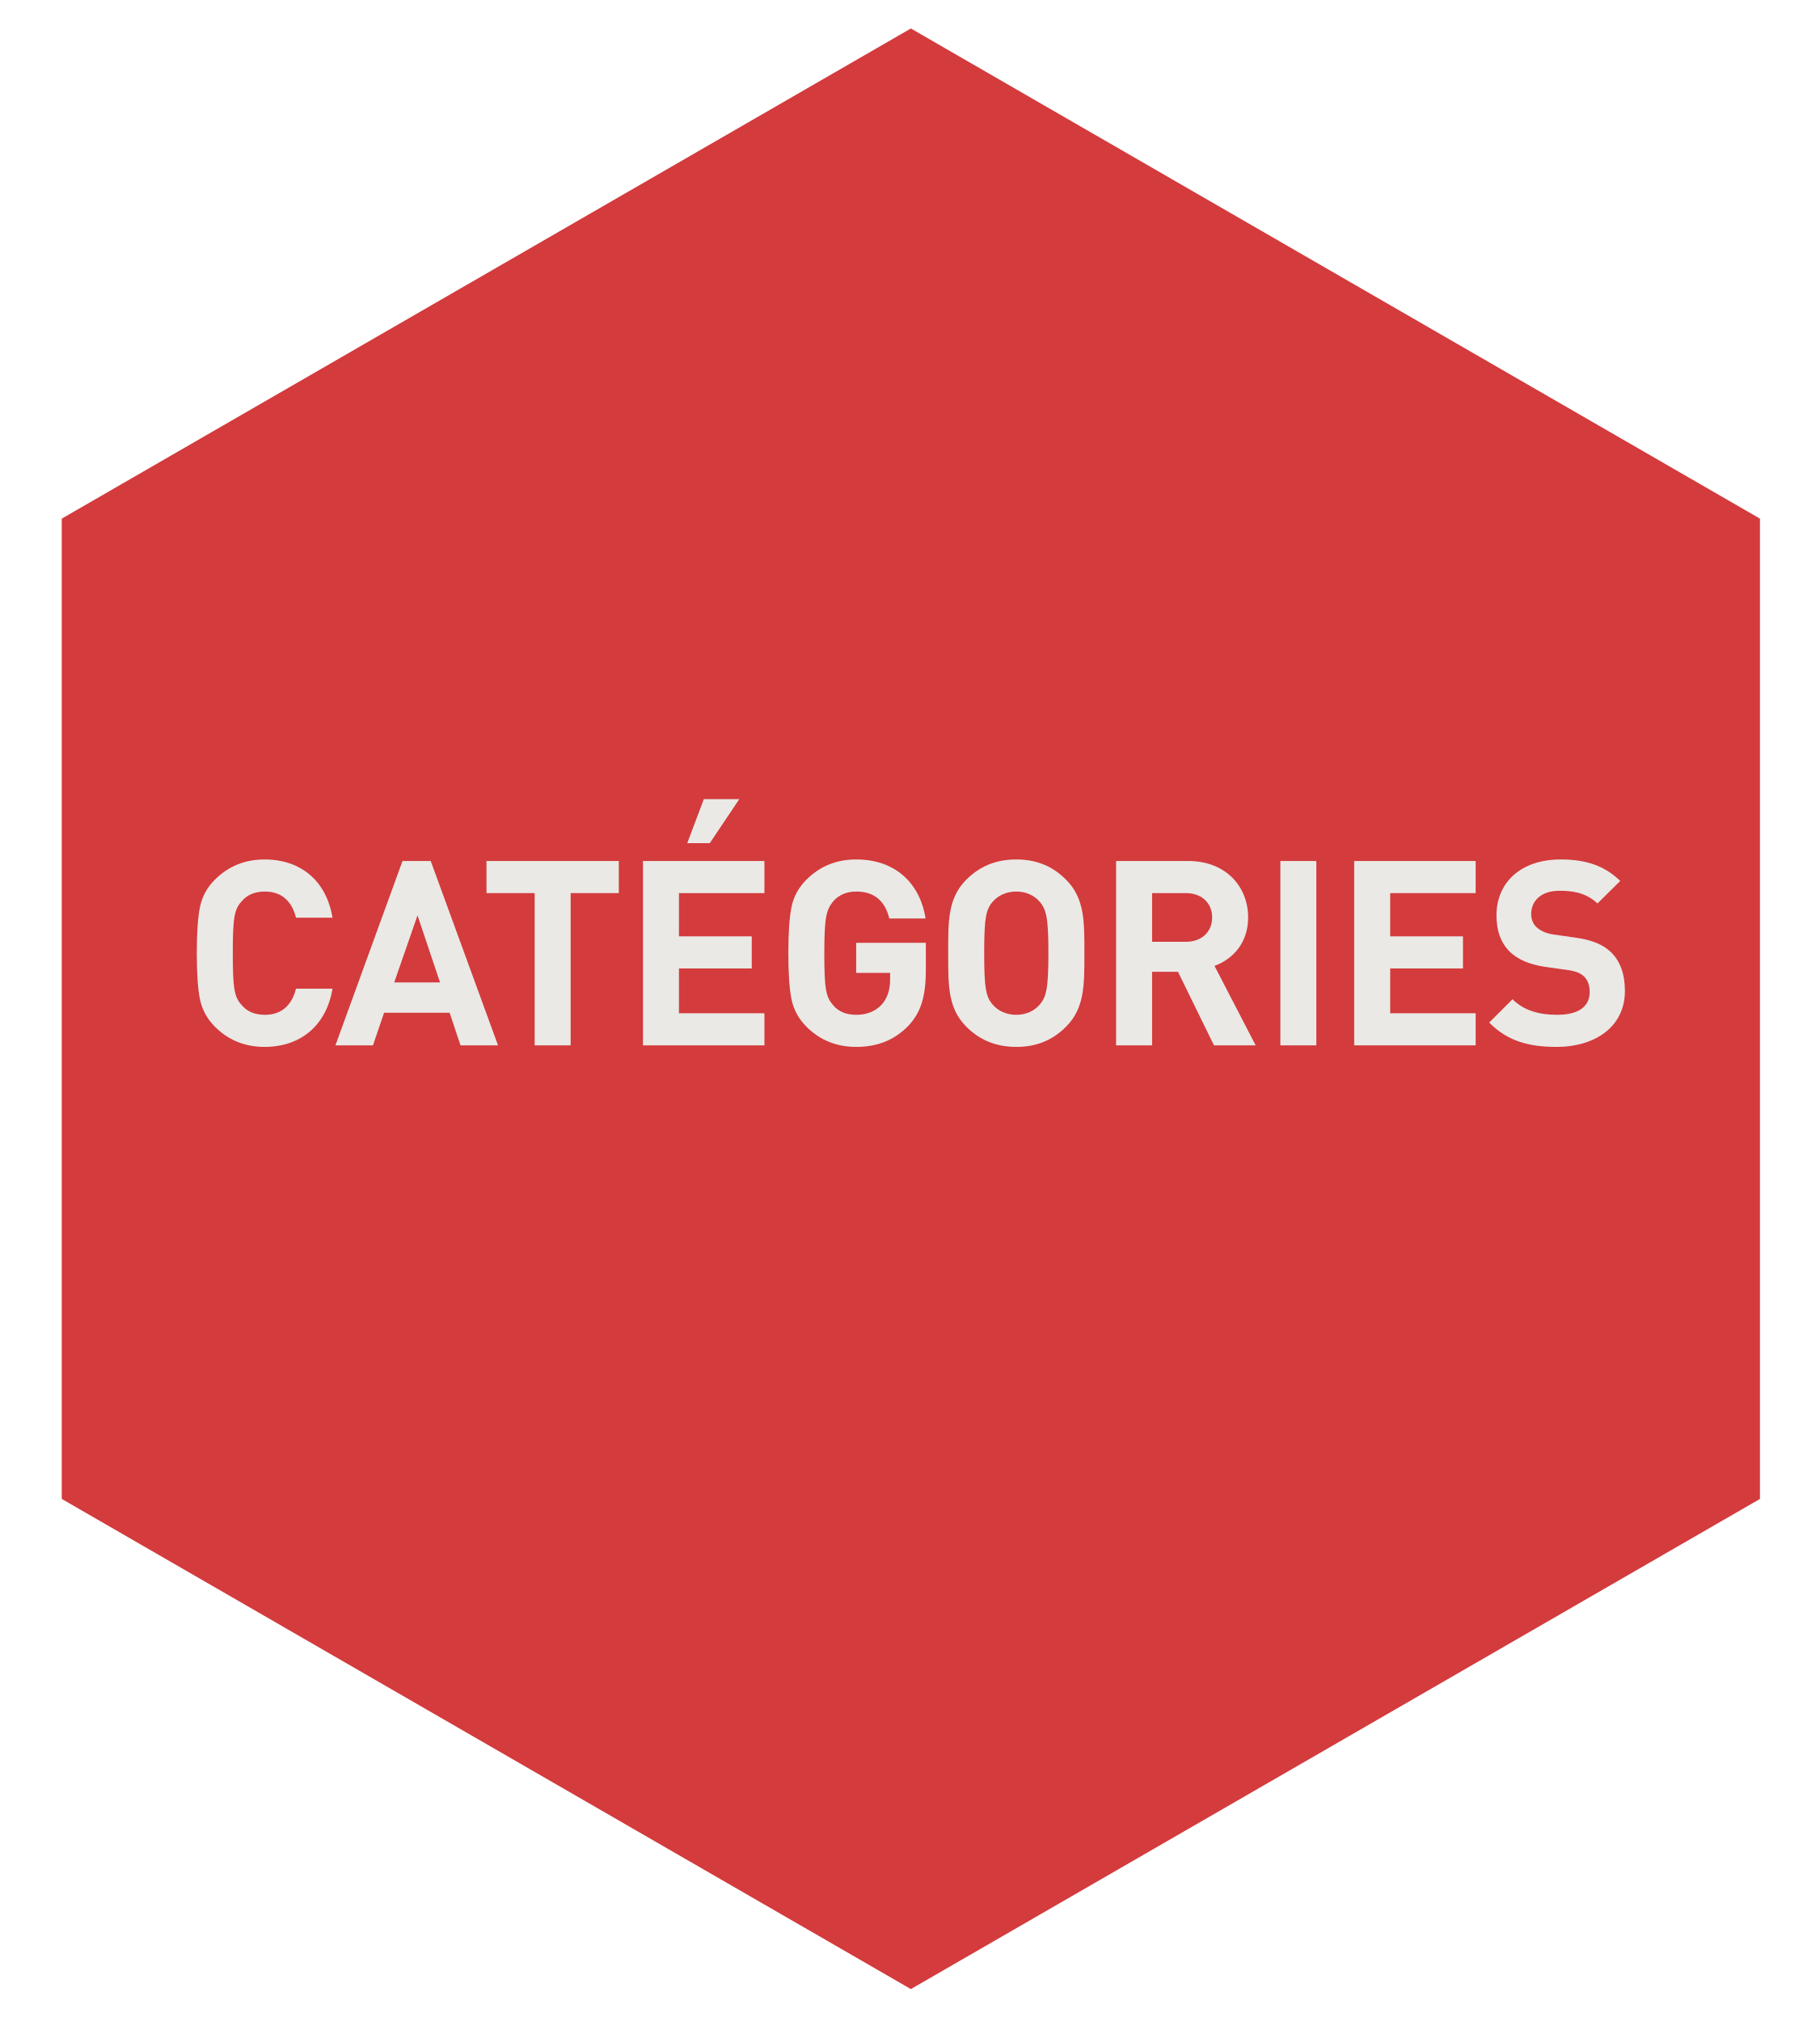
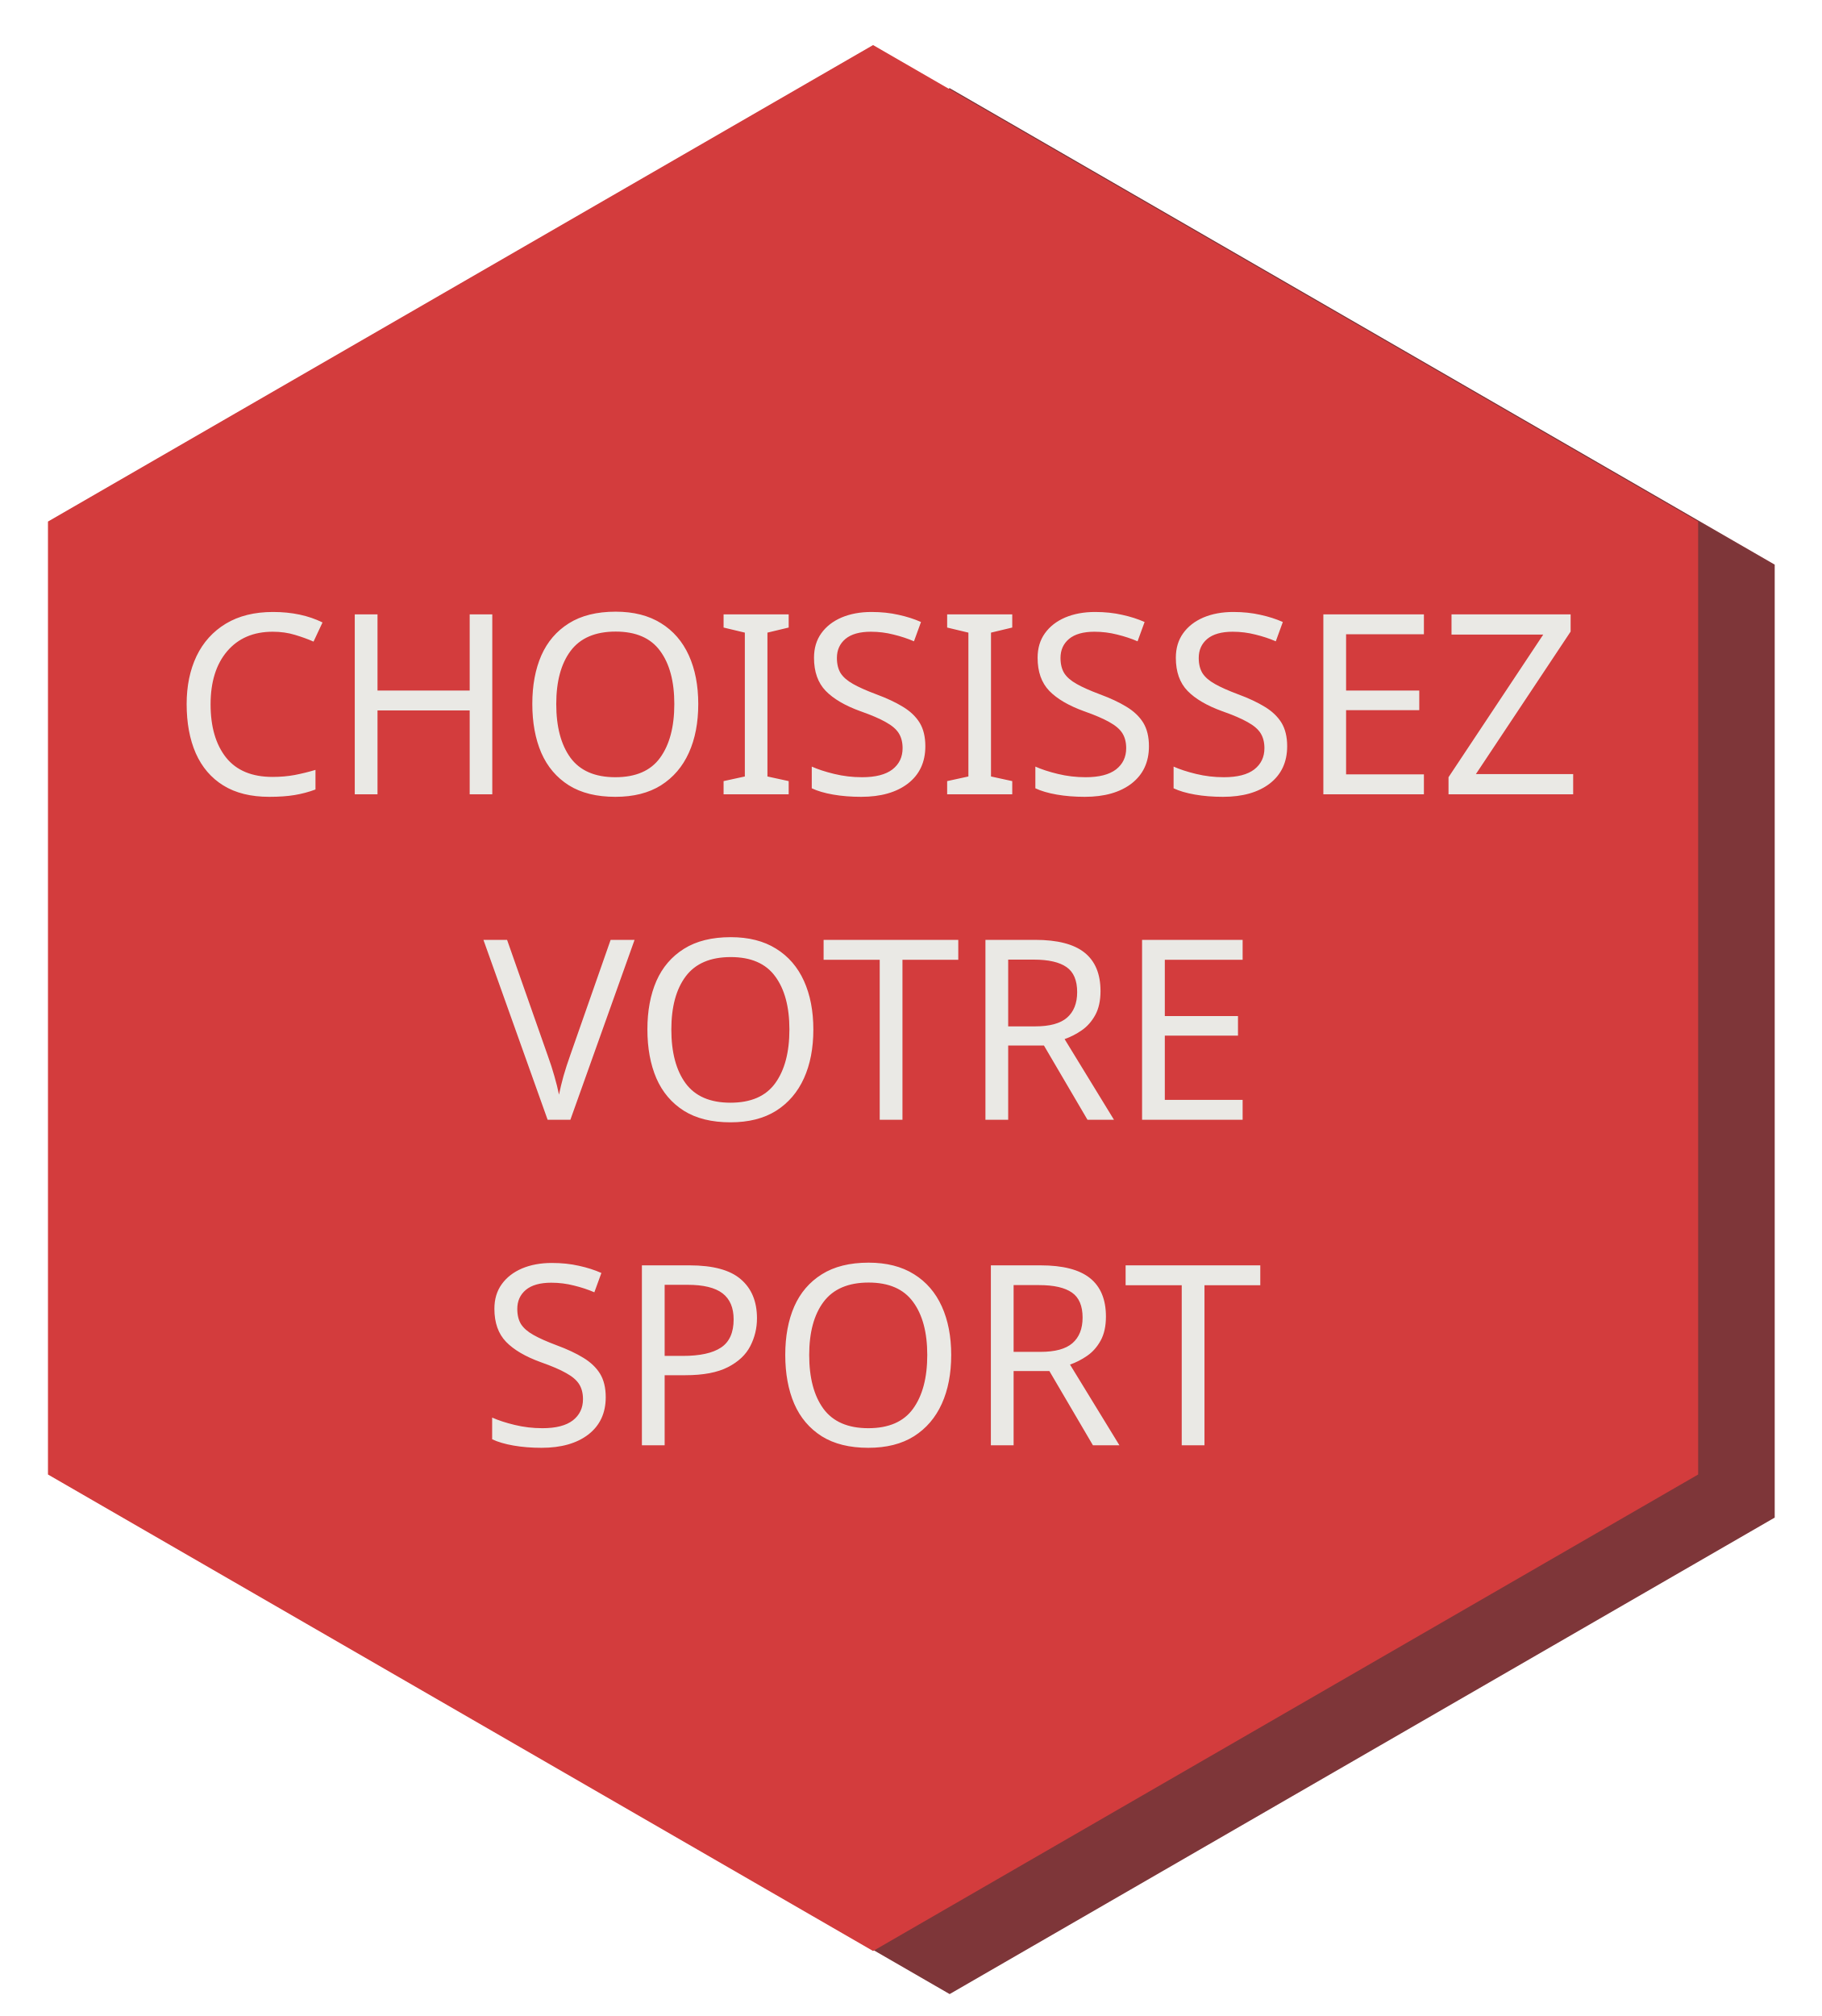
- <svg xmlns="http://www.w3.org/2000/svg" version="1.1" id="Calque_1" x="0px" y="0px" width="242.362px" height="269.291px" viewBox="0 0 242.362 269.291" enable-background="new 0 0 242.362 269.291" xml:space="preserve">
-   <g>
-     <polygon fill="#D33B3D" points="8.227,69.105 121.349,3.794 234.471,69.105 234.471,199.727 121.349,265.038 8.227,199.727  " />
-     <g>
-       <path fill="#EAE9E5" d="M35.256,139.497c-2.621,0-4.829-0.895-6.624-2.691c-1.068-1.07-1.723-2.311-1.999-3.691    c-0.276-1.38-0.415-3.415-0.415-6.106c0-2.693,0.139-4.728,0.415-6.108c0.276-1.414,0.931-2.621,1.999-3.691    c1.795-1.793,4.003-2.691,6.624-2.691c4.728,0,8.213,2.76,9.041,7.762h-4.865c-0.518-2.105-1.829-3.485-4.14-3.485    c-1.313,0-2.347,0.415-3.072,1.277c-1.001,1.07-1.207,2.174-1.207,6.936c0,4.76,0.206,5.864,1.207,6.934    c0.725,0.862,1.759,1.277,3.072,1.277c2.311,0,3.622-1.38,4.14-3.485h4.865C43.469,136.737,39.948,139.497,35.256,139.497z" />
-       <path fill="#EAE9E5" d="M61.351,139.291l-1.45-4.347h-8.729l-1.483,4.347h-5.002l8.935-24.565h3.761l8.969,24.565H61.351z     M55.624,121.972l-3.106,8.935h6.106L55.624,121.972z" />
-       <path fill="#EAE9E5" d="M76.025,119.003v20.288H71.23v-20.288h-6.418v-4.277h17.631v4.277H76.025z" />
-       <path fill="#EAE9E5" d="M85.66,139.291v-24.565h16.181v4.277H90.456v5.762h9.696v4.279h-9.696v5.967h11.386v4.279H85.66z     M94.562,112.345H91.56l2.208-5.866h4.728L94.562,112.345z" />
-       <path fill="#EAE9E5" d="M121,136.703c-1.898,1.932-4.176,2.794-6.936,2.794c-2.621,0-4.829-0.895-6.624-2.691    c-1.068-1.07-1.723-2.311-1.999-3.691s-0.415-3.415-0.415-6.106c0-2.693,0.139-4.728,0.415-6.108    c0.276-1.414,0.931-2.621,1.999-3.691c1.795-1.793,4.003-2.691,6.624-2.691c5.59,0,8.592,3.588,9.247,7.865h-4.831    c-0.586-2.381-2.035-3.588-4.416-3.588c-1.277,0-2.311,0.449-3.07,1.311c-0.898,1.14-1.174,2.037-1.174,6.902    c0,4.829,0.206,5.794,1.174,6.934c0.725,0.862,1.759,1.277,3.07,1.277c1.416,0,2.554-0.449,3.417-1.38    c0.723-0.828,1.104-1.932,1.104-3.278v-0.931h-4.521v-4.003h9.281v3.59C123.345,132.803,122.69,134.908,121,136.703z" />
-       <path fill="#EAE9E5" d="M142.021,136.806c-1.723,1.726-3.83,2.691-6.624,2.691c-2.794,0-4.932-0.965-6.658-2.691    c-2.484-2.484-2.415-5.554-2.415-9.797c0-4.245-0.07-7.315,2.415-9.799c1.726-1.726,3.864-2.691,6.658-2.691    c2.794,0,4.901,0.965,6.624,2.691c2.486,2.484,2.448,5.554,2.448,9.799C144.469,131.253,144.507,134.322,142.021,136.806z     M138.468,120.107c-0.691-0.792-1.761-1.311-3.072-1.311c-1.308,0-2.412,0.518-3.104,1.311c-0.931,1.037-1.174,2.174-1.174,6.902    c0,4.726,0.242,5.864,1.174,6.898c0.691,0.794,1.795,1.313,3.104,1.313c1.311,0,2.381-0.518,3.072-1.313    c0.931-1.035,1.205-2.172,1.205-6.898C139.674,122.281,139.4,121.144,138.468,120.107z" />
-       <path fill="#EAE9E5" d="M161.733,139.291l-4.795-9.799h-3.451v9.799h-4.795v-24.565h9.624c5.002,0,7.968,3.415,7.968,7.522    c0,3.449-2.103,5.588-4.484,6.451l5.486,10.592H161.733z M158.004,119.003h-4.517v6.487h4.517c2.107,0,3.485-1.346,3.485-3.243    C161.489,120.349,160.111,119.003,158.004,119.003z" />
-       <path fill="#EAE9E5" d="M170.574,139.291v-24.565h4.795v24.565H170.574z" />
-       <path fill="#EAE9E5" d="M180.413,139.291v-24.565h16.181v4.277h-11.386v5.762h9.696v4.279h-9.696v5.967h11.386v4.279H180.413z" />
-       <path fill="#EAE9E5" d="M207.369,139.497c-3.725,0-6.557-0.792-8.971-3.243l3.106-3.106c1.555,1.553,3.658,2.071,5.933,2.071    c2.832,0,4.349-1.07,4.349-3.036c0-0.864-0.24-1.589-0.758-2.071c-0.485-0.449-1.037-0.689-2.174-0.862l-2.967-0.415    c-2.103-0.31-3.658-0.965-4.762-2.035c-1.171-1.174-1.757-2.76-1.757-4.829c0-4.382,3.24-7.452,8.554-7.452    c3.38,0,5.832,0.828,7.935,2.863l-3.034,3.002c-1.555-1.485-3.417-1.692-5.04-1.692c-2.554,0-3.792,1.414-3.792,3.106    c0,0.622,0.206,1.277,0.725,1.759c0.48,0.449,1.277,0.828,2.275,0.965l2.899,0.415c2.242,0.31,3.658,0.931,4.69,1.898    c1.311,1.241,1.9,3.036,1.9,5.208C216.48,136.806,212.51,139.497,207.369,139.497z" />
-     </g>
-   </g>
+ <svg xmlns="http://www.w3.org/2000/svg" version="1.1" id="Calque_1" x="0px" y="0px" width="190.167px" height="210.452px" viewBox="0 0 190.167 210.452" enable-background="new 0 0 190.167 210.452" xml:space="preserve">
+   <polygon opacity="0.9" fill="#702024" enable-background="new    " points="13.004,58.942 99.159,9.201 185.311,58.942   185.311,158.423 99.159,208.164 13.004,158.423 " />
+   <polygon fill="#D33C3D" points="5.009,54.445 91.164,4.704 177.316,54.445 177.316,153.925 91.164,203.666 5.009,153.925 " />
+   <rect x="16.948" y="64.197" fill="none" width="148.432" height="121.155" />
+   <text transform="matrix(1 0 0 1 17.8795 82.9159)" fill="#EAE9E5" font-family="'DINPro-Bold'" font-size="26.29">CHOISISSEZ </text>
+   <text transform="matrix(1 0 0 1 50.4788 116.894)" fill="#EAE9E5" font-family="'DINPro-Bold'" font-size="26.29">VOTRE </text>
+   <text transform="matrix(1 0 0 1 50.0455 150.8721)" fill="#EAE9E5" font-family="'DINPro-Bold'" font-size="26.29">SPORT</text>
</svg>
